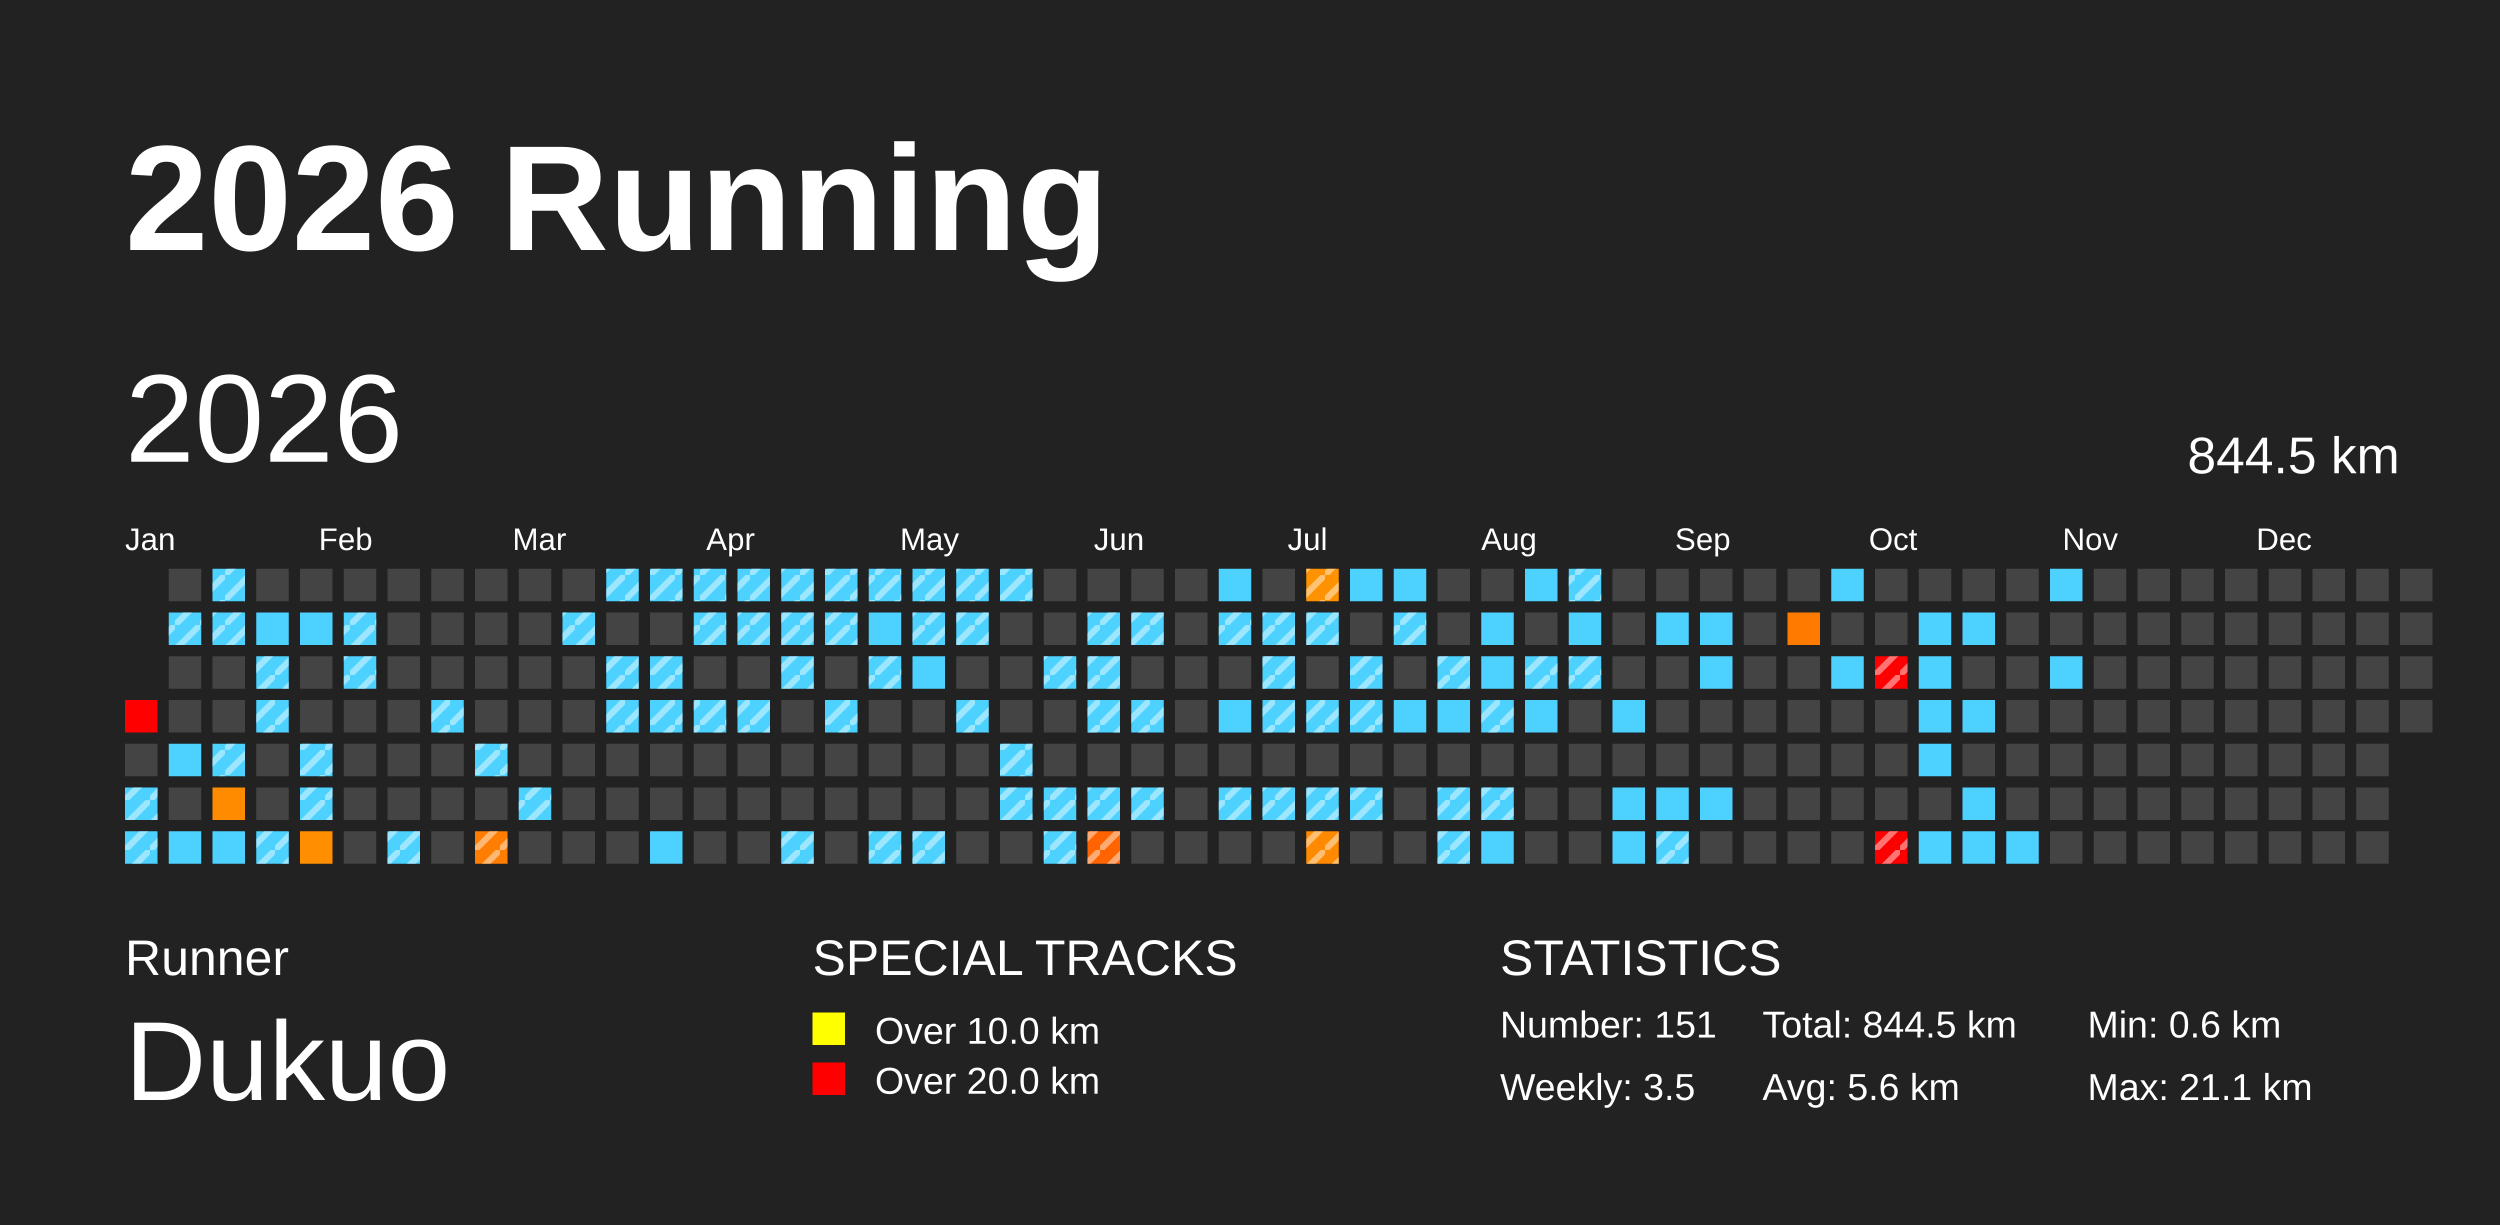
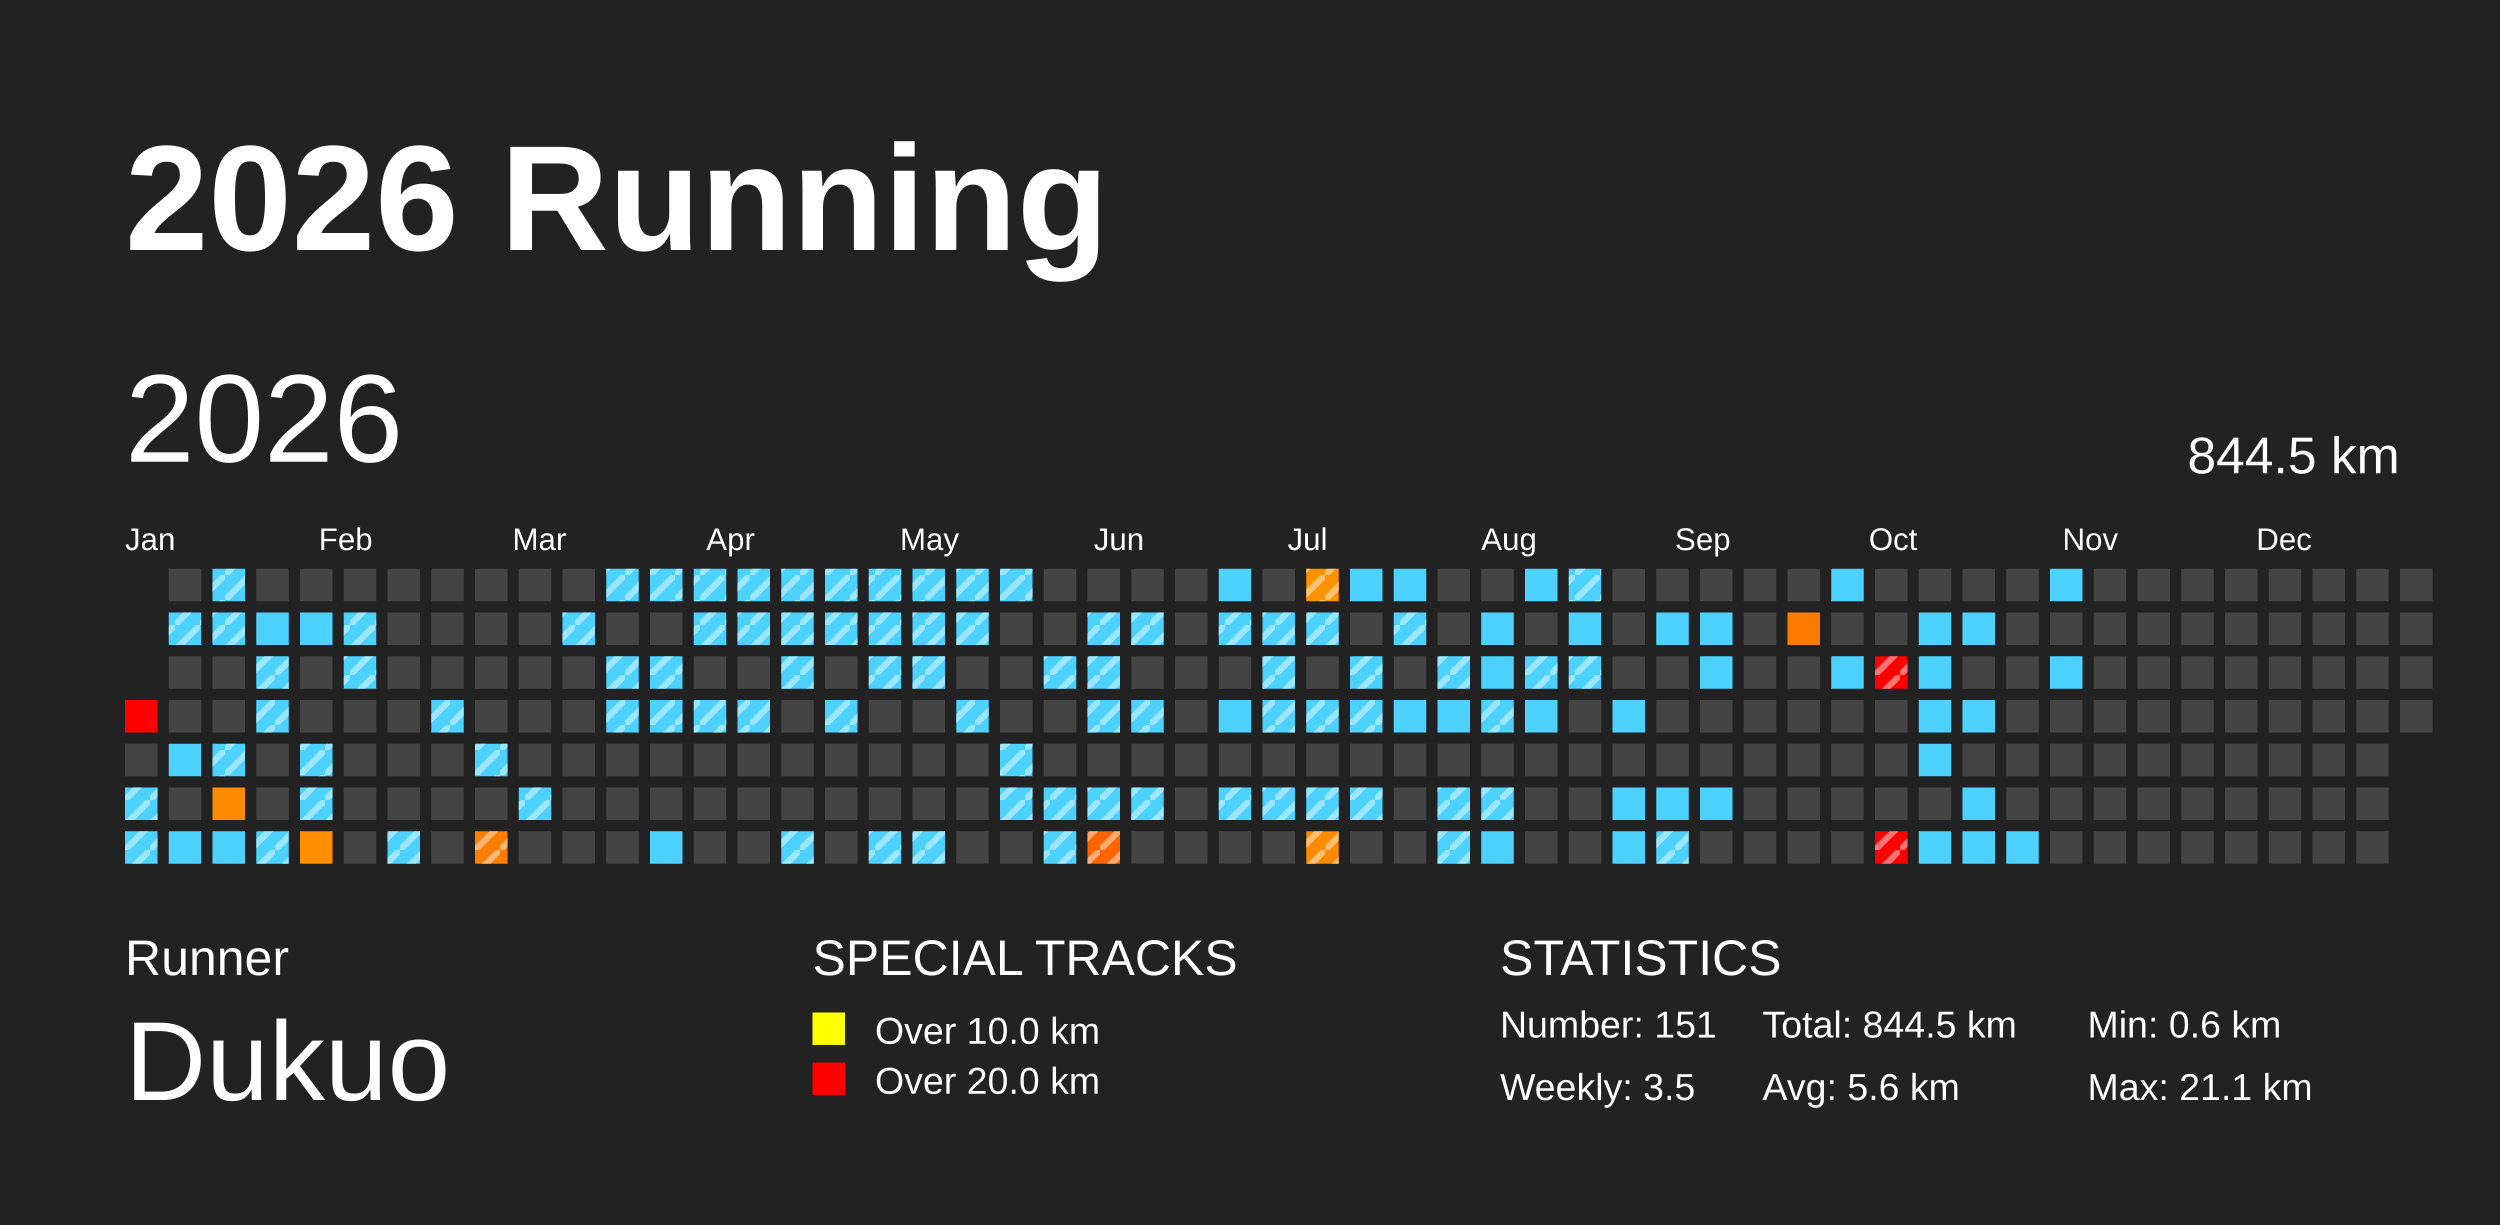
<svg xmlns="http://www.w3.org/2000/svg" baseProfile="full" height="98mm" version="1.1" viewBox="0,0,200,98" width="200mm">
  <defs>
    <pattern height="2" id="indoor-stripe" patternUnits="userSpaceOnUse" width="2">
      <line stroke="white" stroke-opacity="0.45" stroke-width="0.5" x1="0" x2="2" y1="2" y2="0" />
    </pattern>
  </defs>
  <rect fill="#222222" height="98" width="200" x="0" y="0" />
  <text fill="#FFFFFF" style="font-size:12px; font-family:Arial; font-weight:bold;" x="10" y="20">2026 Running</text>
  <text fill="#FFFFFF" style="font-size:4px; font-family:Arial" x="10" y="78">Runner</text>
  <text fill="#FFFFFF" style="font-size:9px; font-family:Arial" x="10" y="88">Dukuo</text>
  <text fill="#FFFFFF" style="font-size:4px; font-family:Arial" x="65" y="78">SPECIAL TRACKS</text>
  <rect fill="yellow" height="2.6" width="2.6" x="65" y="81" />
  <text fill="#FFFFFF" style="font-size:3px; font-family:Arial" x="70" y="83.5">Over 10.0 km</text>
  <rect fill="red" height="2.6" width="2.6" x="65" y="85" />
  <text fill="#FFFFFF" style="font-size:3px; font-family:Arial" x="70" y="87.5">Over 20.0 km</text>
  <text fill="#FFFFFF" style="font-size:4px; font-family:Arial" x="120" y="78">STATISTICS</text>
  <text fill="#FFFFFF" style="font-size:3px; font-family:Arial" x="120" y="83">Number: 151</text>
  <text fill="#FFFFFF" style="font-size:3px; font-family:Arial" x="120" y="88">Weekly: 3.5</text>
  <text fill="#FFFFFF" style="font-size:3px; font-family:Arial" x="141" y="83">Total: 844.5 km</text>
  <text fill="#FFFFFF" style="font-size:3px; font-family:Arial" x="141" y="88">Avg: 5.6 km</text>
  <text fill="#FFFFFF" style="font-size:3px; font-family:Arial" x="167" y="83">Min: 0.6 km</text>
  <text fill="#FFFFFF" style="font-size:3px; font-family:Arial" x="167" y="88">Max: 21.1 km</text>
  <text dominant-baseline="hanging" fill="#FFFFFF" style="font-size:10.0px; font-family:Arial;" x="10" y="30">2026</text>
  <text dominant-baseline="hanging" fill="#FFFFFF" style="font-size:4.125px; font-family:Arial;" x="175" y="35">844.5 km</text>
  <text fill="#FFFFFF" style="font-size:2.5px; font-family:Arial" x="10.0" y="44">Jan</text>
  <text fill="#FFFFFF" style="font-size:2.5px; font-family:Arial" x="25.5" y="44">Feb</text>
  <text fill="#FFFFFF" style="font-size:2.5px; font-family:Arial" x="41.0" y="44">Mar</text>
  <text fill="#FFFFFF" style="font-size:2.5px; font-family:Arial" x="56.5" y="44">Apr</text>
  <text fill="#FFFFFF" style="font-size:2.5px; font-family:Arial" x="72.0" y="44">May</text>
  <text fill="#FFFFFF" style="font-size:2.5px; font-family:Arial" x="87.5" y="44">Jun</text>
  <text fill="#FFFFFF" style="font-size:2.5px; font-family:Arial" x="103.0" y="44">Jul</text>
  <text fill="#FFFFFF" style="font-size:2.5px; font-family:Arial" x="118.5" y="44">Aug</text>
  <text fill="#FFFFFF" style="font-size:2.5px; font-family:Arial" x="134.0" y="44">Sep</text>
  <text fill="#FFFFFF" style="font-size:2.5px; font-family:Arial" x="149.5" y="44">Oct</text>
  <text fill="#FFFFFF" style="font-size:2.5px; font-family:Arial" x="165.0" y="44">Nov</text>
  <text fill="#FFFFFF" style="font-size:2.5px; font-family:Arial" x="180.5" y="44">Dec</text>
  <rect fill="red" height="2.6" width="2.6" x="10.0" y="56.0" />
  <rect fill="#444444" height="2.6" width="2.6" x="10.0" y="59.5" />
  <rect fill="#4dd2ff" height="2.6" width="2.6" x="10.0" y="63.0" />
  <rect fill="url(#indoor-stripe)" height="2.6" style="pointer-events: none;" width="2.6" x="10.0" y="63.0" />
  <rect fill="#4dd2ff" height="2.6" width="2.6" x="10.0" y="66.5" />
  <rect fill="url(#indoor-stripe)" height="2.6" style="pointer-events: none;" width="2.6" x="10.0" y="66.5" />
  <rect fill="#444444" height="2.6" width="2.6" x="13.5" y="45.5" />
  <rect fill="#4dd2ff" height="2.6" width="2.6" x="13.5" y="49.0" />
  <rect fill="url(#indoor-stripe)" height="2.6" style="pointer-events: none;" width="2.6" x="13.5" y="49.0" />
  <rect fill="#444444" height="2.6" width="2.6" x="13.5" y="52.5" />
  <rect fill="#444444" height="2.6" width="2.6" x="13.5" y="56.0" />
  <rect fill="#4dd2ff" height="2.6" width="2.6" x="13.5" y="59.5" />
  <rect fill="#444444" height="2.6" width="2.6" x="13.5" y="63.0" />
  <rect fill="#4dd2ff" height="2.6" width="2.6" x="13.5" y="66.5" />
  <rect fill="#4dd2ff" height="2.6" width="2.6" x="17.0" y="45.5" />
  <rect fill="url(#indoor-stripe)" height="2.6" style="pointer-events: none;" width="2.6" x="17.0" y="45.5" />
  <rect fill="#4dd2ff" height="2.6" width="2.6" x="17.0" y="49.0" />
  <rect fill="url(#indoor-stripe)" height="2.6" style="pointer-events: none;" width="2.6" x="17.0" y="49.0" />
  <rect fill="#444444" height="2.6" width="2.6" x="17.0" y="52.5" />
  <rect fill="#444444" height="2.6" width="2.6" x="17.0" y="56.0" />
  <rect fill="#4dd2ff" height="2.6" width="2.6" x="17.0" y="59.5" />
  <rect fill="url(#indoor-stripe)" height="2.6" style="pointer-events: none;" width="2.6" x="17.0" y="59.5" />
  <rect fill="#ff8c00" height="2.6" width="2.6" x="17.0" y="63.0" />
  <rect fill="#4dd2ff" height="2.6" width="2.6" x="17.0" y="66.5" />
  <rect fill="#444444" height="2.6" width="2.6" x="20.5" y="45.5" />
  <rect fill="#4dd2ff" height="2.6" width="2.6" x="20.5" y="49.0" />
  <rect fill="#4dd2ff" height="2.6" width="2.6" x="20.5" y="52.5" />
  <rect fill="url(#indoor-stripe)" height="2.6" style="pointer-events: none;" width="2.6" x="20.5" y="52.5" />
  <rect fill="#4dd2ff" height="2.6" width="2.6" x="20.5" y="56.0" />
  <rect fill="url(#indoor-stripe)" height="2.6" style="pointer-events: none;" width="2.6" x="20.5" y="56.0" />
  <rect fill="#444444" height="2.6" width="2.6" x="20.5" y="59.5" />
  <rect fill="#444444" height="2.6" width="2.6" x="20.5" y="63.0" />
  <rect fill="#4dd2ff" height="2.6" width="2.6" x="20.5" y="66.5" />
  <rect fill="url(#indoor-stripe)" height="2.6" style="pointer-events: none;" width="2.6" x="20.5" y="66.5" />
  <rect fill="#444444" height="2.6" width="2.6" x="24.0" y="45.5" />
  <rect fill="#4dd2ff" height="2.6" width="2.6" x="24.0" y="49.0" />
  <rect fill="#444444" height="2.6" width="2.6" x="24.0" y="52.5" />
  <rect fill="#444444" height="2.6" width="2.6" x="24.0" y="56.0" />
  <rect fill="#4dd2ff" height="2.6" width="2.6" x="24.0" y="59.5" />
  <rect fill="url(#indoor-stripe)" height="2.6" style="pointer-events: none;" width="2.6" x="24.0" y="59.5" />
  <rect fill="#4dd2ff" height="2.6" width="2.6" x="24.0" y="63.0" />
  <rect fill="url(#indoor-stripe)" height="2.6" style="pointer-events: none;" width="2.6" x="24.0" y="63.0" />
  <rect fill="#ff8e00" height="2.6" width="2.6" x="24.0" y="66.5" />
  <rect fill="#444444" height="2.6" width="2.6" x="27.5" y="45.5" />
  <rect fill="#4dd2ff" height="2.6" width="2.6" x="27.5" y="49.0" />
  <rect fill="url(#indoor-stripe)" height="2.6" style="pointer-events: none;" width="2.6" x="27.5" y="49.0" />
  <rect fill="#4dd2ff" height="2.6" width="2.6" x="27.5" y="52.5" />
  <rect fill="url(#indoor-stripe)" height="2.6" style="pointer-events: none;" width="2.6" x="27.5" y="52.5" />
  <rect fill="#444444" height="2.6" width="2.6" x="27.5" y="56.0" />
  <rect fill="#444444" height="2.6" width="2.6" x="27.5" y="59.5" />
  <rect fill="#444444" height="2.6" width="2.6" x="27.5" y="63.0" />
  <rect fill="#444444" height="2.6" width="2.6" x="27.5" y="66.5" />
  <rect fill="#444444" height="2.6" width="2.6" x="31.0" y="45.5" />
  <rect fill="#444444" height="2.6" width="2.6" x="31.0" y="49.0" />
  <rect fill="#444444" height="2.6" width="2.6" x="31.0" y="52.5" />
  <rect fill="#444444" height="2.6" width="2.6" x="31.0" y="56.0" />
  <rect fill="#444444" height="2.6" width="2.6" x="31.0" y="59.5" />
  <rect fill="#444444" height="2.6" width="2.6" x="31.0" y="63.0" />
  <rect fill="#4dd2ff" height="2.6" width="2.6" x="31.0" y="66.5" />
  <rect fill="url(#indoor-stripe)" height="2.6" style="pointer-events: none;" width="2.6" x="31.0" y="66.5" />
  <rect fill="#444444" height="2.6" width="2.6" x="34.5" y="45.5" />
  <rect fill="#444444" height="2.6" width="2.6" x="34.5" y="49.0" />
  <rect fill="#444444" height="2.6" width="2.6" x="34.5" y="52.5" />
  <rect fill="#4dd2ff" height="2.6" width="2.6" x="34.5" y="56.0" />
  <rect fill="url(#indoor-stripe)" height="2.6" style="pointer-events: none;" width="2.6" x="34.5" y="56.0" />
  <rect fill="#444444" height="2.6" width="2.6" x="34.5" y="59.5" />
  <rect fill="#444444" height="2.6" width="2.6" x="34.5" y="63.0" />
  <rect fill="#444444" height="2.6" width="2.6" x="34.5" y="66.5" />
  <rect fill="#444444" height="2.6" width="2.6" x="38.0" y="45.5" />
  <rect fill="#444444" height="2.6" width="2.6" x="38.0" y="49.0" />
  <rect fill="#444444" height="2.6" width="2.6" x="38.0" y="52.5" />
  <rect fill="#444444" height="2.6" width="2.6" x="38.0" y="56.0" />
  <rect fill="#4dd2ff" height="2.6" width="2.6" x="38.0" y="59.5" />
  <rect fill="url(#indoor-stripe)" height="2.6" style="pointer-events: none;" width="2.6" x="38.0" y="59.5" />
  <rect fill="#444444" height="2.6" width="2.6" x="38.0" y="63.0" />
  <rect fill="#ff7d00" height="2.6" width="2.6" x="38.0" y="66.5" />
  <rect fill="url(#indoor-stripe)" height="2.6" style="pointer-events: none;" width="2.6" x="38.0" y="66.5" />
  <rect fill="#444444" height="2.6" width="2.6" x="41.5" y="45.5" />
  <rect fill="#444444" height="2.6" width="2.6" x="41.5" y="49.0" />
  <rect fill="#444444" height="2.6" width="2.6" x="41.5" y="52.5" />
  <rect fill="#444444" height="2.6" width="2.6" x="41.5" y="56.0" />
  <rect fill="#444444" height="2.6" width="2.6" x="41.5" y="59.5" />
  <rect fill="#4dd2ff" height="2.6" width="2.6" x="41.5" y="63.0" />
  <rect fill="url(#indoor-stripe)" height="2.6" style="pointer-events: none;" width="2.6" x="41.5" y="63.0" />
  <rect fill="#444444" height="2.6" width="2.6" x="41.5" y="66.5" />
  <rect fill="#444444" height="2.6" width="2.6" x="45.0" y="45.5" />
  <rect fill="#4dd2ff" height="2.6" width="2.6" x="45.0" y="49.0" />
  <rect fill="url(#indoor-stripe)" height="2.6" style="pointer-events: none;" width="2.6" x="45.0" y="49.0" />
  <rect fill="#444444" height="2.6" width="2.6" x="45.0" y="52.5" />
  <rect fill="#444444" height="2.6" width="2.6" x="45.0" y="56.0" />
  <rect fill="#444444" height="2.6" width="2.6" x="45.0" y="59.5" />
  <rect fill="#444444" height="2.6" width="2.6" x="45.0" y="63.0" />
  <rect fill="#444444" height="2.6" width="2.6" x="45.0" y="66.5" />
  <rect fill="#4dd2ff" height="2.6" width="2.6" x="48.5" y="45.5" />
  <rect fill="url(#indoor-stripe)" height="2.6" style="pointer-events: none;" width="2.6" x="48.5" y="45.5" />
  <rect fill="#444444" height="2.6" width="2.6" x="48.5" y="49.0" />
  <rect fill="#4dd2ff" height="2.6" width="2.6" x="48.5" y="52.5" />
  <rect fill="url(#indoor-stripe)" height="2.6" style="pointer-events: none;" width="2.6" x="48.5" y="52.5" />
  <rect fill="#4dd2ff" height="2.6" width="2.6" x="48.5" y="56.0" />
  <rect fill="url(#indoor-stripe)" height="2.6" style="pointer-events: none;" width="2.6" x="48.5" y="56.0" />
  <rect fill="#444444" height="2.6" width="2.6" x="48.5" y="59.5" />
  <rect fill="#444444" height="2.6" width="2.6" x="48.5" y="63.0" />
  <rect fill="#444444" height="2.6" width="2.6" x="48.5" y="66.5" />
  <rect fill="#4dd2ff" height="2.6" width="2.6" x="52.0" y="45.5" />
  <rect fill="url(#indoor-stripe)" height="2.6" style="pointer-events: none;" width="2.6" x="52.0" y="45.5" />
  <rect fill="#444444" height="2.6" width="2.6" x="52.0" y="49.0" />
  <rect fill="#4dd2ff" height="2.6" width="2.6" x="52.0" y="52.5" />
  <rect fill="url(#indoor-stripe)" height="2.6" style="pointer-events: none;" width="2.6" x="52.0" y="52.5" />
  <rect fill="#4dd2ff" height="2.6" width="2.6" x="52.0" y="56.0" />
  <rect fill="url(#indoor-stripe)" height="2.6" style="pointer-events: none;" width="2.6" x="52.0" y="56.0" />
  <rect fill="#444444" height="2.6" width="2.6" x="52.0" y="59.5" />
  <rect fill="#444444" height="2.6" width="2.6" x="52.0" y="63.0" />
  <rect fill="#4dd2ff" height="2.6" width="2.6" x="52.0" y="66.5" />
  <rect fill="#4dd2ff" height="2.6" width="2.6" x="55.5" y="45.5" />
  <rect fill="url(#indoor-stripe)" height="2.6" style="pointer-events: none;" width="2.6" x="55.5" y="45.5" />
  <rect fill="#4dd2ff" height="2.6" width="2.6" x="55.5" y="49.0" />
  <rect fill="url(#indoor-stripe)" height="2.6" style="pointer-events: none;" width="2.6" x="55.5" y="49.0" />
  <rect fill="#444444" height="2.6" width="2.6" x="55.5" y="52.5" />
  <rect fill="#4dd2ff" height="2.6" width="2.6" x="55.5" y="56.0" />
  <rect fill="url(#indoor-stripe)" height="2.6" style="pointer-events: none;" width="2.6" x="55.5" y="56.0" />
  <rect fill="#444444" height="2.6" width="2.6" x="55.5" y="59.5" />
  <rect fill="#444444" height="2.6" width="2.6" x="55.5" y="63.0" />
  <rect fill="#444444" height="2.6" width="2.6" x="55.5" y="66.5" />
  <rect fill="#4dd2ff" height="2.6" width="2.6" x="59.0" y="45.5" />
  <rect fill="url(#indoor-stripe)" height="2.6" style="pointer-events: none;" width="2.6" x="59.0" y="45.5" />
  <rect fill="#4dd2ff" height="2.6" width="2.6" x="59.0" y="49.0" />
  <rect fill="url(#indoor-stripe)" height="2.6" style="pointer-events: none;" width="2.6" x="59.0" y="49.0" />
  <rect fill="#444444" height="2.6" width="2.6" x="59.0" y="52.5" />
  <rect fill="#4dd2ff" height="2.6" width="2.6" x="59.0" y="56.0" />
  <rect fill="url(#indoor-stripe)" height="2.6" style="pointer-events: none;" width="2.6" x="59.0" y="56.0" />
  <rect fill="#444444" height="2.6" width="2.6" x="59.0" y="59.5" />
  <rect fill="#444444" height="2.6" width="2.6" x="59.0" y="63.0" />
  <rect fill="#444444" height="2.6" width="2.6" x="59.0" y="66.5" />
  <rect fill="#4dd2ff" height="2.6" width="2.6" x="62.5" y="45.5" />
  <rect fill="url(#indoor-stripe)" height="2.6" style="pointer-events: none;" width="2.6" x="62.5" y="45.5" />
  <rect fill="#4dd2ff" height="2.6" width="2.6" x="62.5" y="49.0" />
  <rect fill="url(#indoor-stripe)" height="2.6" style="pointer-events: none;" width="2.6" x="62.5" y="49.0" />
  <rect fill="#4dd2ff" height="2.6" width="2.6" x="62.5" y="52.5" />
  <rect fill="url(#indoor-stripe)" height="2.6" style="pointer-events: none;" width="2.6" x="62.5" y="52.5" />
  <rect fill="#444444" height="2.6" width="2.6" x="62.5" y="56.0" />
  <rect fill="#444444" height="2.6" width="2.6" x="62.5" y="59.5" />
  <rect fill="#444444" height="2.6" width="2.6" x="62.5" y="63.0" />
  <rect fill="#4dd2ff" height="2.6" width="2.6" x="62.5" y="66.5" />
  <rect fill="url(#indoor-stripe)" height="2.6" style="pointer-events: none;" width="2.6" x="62.5" y="66.5" />
  <rect fill="#4dd2ff" height="2.6" width="2.6" x="66.0" y="45.5" />
  <rect fill="url(#indoor-stripe)" height="2.6" style="pointer-events: none;" width="2.6" x="66.0" y="45.5" />
  <rect fill="#4dd2ff" height="2.6" width="2.6" x="66.0" y="49.0" />
  <rect fill="url(#indoor-stripe)" height="2.6" style="pointer-events: none;" width="2.6" x="66.0" y="49.0" />
  <rect fill="#444444" height="2.6" width="2.6" x="66.0" y="52.5" />
  <rect fill="#4dd2ff" height="2.6" width="2.6" x="66.0" y="56.0" />
  <rect fill="url(#indoor-stripe)" height="2.6" style="pointer-events: none;" width="2.6" x="66.0" y="56.0" />
  <rect fill="#444444" height="2.6" width="2.6" x="66.0" y="59.5" />
  <rect fill="#444444" height="2.6" width="2.6" x="66.0" y="63.0" />
  <rect fill="#444444" height="2.6" width="2.6" x="66.0" y="66.5" />
  <rect fill="#4dd2ff" height="2.6" width="2.6" x="69.5" y="45.5" />
  <rect fill="url(#indoor-stripe)" height="2.6" style="pointer-events: none;" width="2.6" x="69.5" y="45.5" />
  <rect fill="#4dd2ff" height="2.6" width="2.6" x="69.5" y="49.0" />
+   <rect fill="url(#indoor-stripe)" height="2.6" style="pointer-events: none;" width="2.6" x="69.5" y="49.0" />
  <rect fill="#4dd2ff" height="2.6" width="2.6" x="69.5" y="52.5" />
  <rect fill="url(#indoor-stripe)" height="2.6" style="pointer-events: none;" width="2.6" x="69.5" y="52.5" />
  <rect fill="#444444" height="2.6" width="2.6" x="69.5" y="56.0" />
  <rect fill="#444444" height="2.6" width="2.6" x="69.5" y="59.5" />
  <rect fill="#444444" height="2.6" width="2.6" x="69.5" y="63.0" />
  <rect fill="#4dd2ff" height="2.6" width="2.6" x="69.5" y="66.5" />
  <rect fill="url(#indoor-stripe)" height="2.6" style="pointer-events: none;" width="2.6" x="69.5" y="66.5" />
  <rect fill="#4dd2ff" height="2.6" width="2.6" x="73.0" y="45.5" />
  <rect fill="url(#indoor-stripe)" height="2.6" style="pointer-events: none;" width="2.6" x="73.0" y="45.5" />
  <rect fill="#4dd2ff" height="2.6" width="2.6" x="73.0" y="49.0" />
  <rect fill="url(#indoor-stripe)" height="2.6" style="pointer-events: none;" width="2.6" x="73.0" y="49.0" />
  <rect fill="#4dd2ff" height="2.6" width="2.6" x="73.0" y="52.5" />
+   <rect fill="url(#indoor-stripe)" height="2.6" style="pointer-events: none;" width="2.6" x="73.0" y="52.5" />
  <rect fill="#444444" height="2.6" width="2.6" x="73.0" y="56.0" />
  <rect fill="#444444" height="2.6" width="2.6" x="73.0" y="59.5" />
  <rect fill="#444444" height="2.6" width="2.6" x="73.0" y="63.0" />
  <rect fill="#4dd2ff" height="2.6" width="2.6" x="73.0" y="66.5" />
  <rect fill="url(#indoor-stripe)" height="2.6" style="pointer-events: none;" width="2.6" x="73.0" y="66.5" />
  <rect fill="#4dd2ff" height="2.6" width="2.6" x="76.5" y="45.5" />
  <rect fill="url(#indoor-stripe)" height="2.6" style="pointer-events: none;" width="2.6" x="76.5" y="45.5" />
  <rect fill="#4dd2ff" height="2.6" width="2.6" x="76.5" y="49.0" />
  <rect fill="url(#indoor-stripe)" height="2.6" style="pointer-events: none;" width="2.6" x="76.5" y="49.0" />
  <rect fill="#444444" height="2.6" width="2.6" x="76.5" y="52.5" />
  <rect fill="#4dd2ff" height="2.6" width="2.6" x="76.5" y="56.0" />
  <rect fill="url(#indoor-stripe)" height="2.6" style="pointer-events: none;" width="2.6" x="76.5" y="56.0" />
  <rect fill="#444444" height="2.6" width="2.6" x="76.5" y="59.5" />
  <rect fill="#444444" height="2.6" width="2.6" x="76.5" y="63.0" />
  <rect fill="#444444" height="2.6" width="2.6" x="76.5" y="66.5" />
  <rect fill="#4dd2ff" height="2.6" width="2.6" x="80.0" y="45.5" />
  <rect fill="url(#indoor-stripe)" height="2.6" style="pointer-events: none;" width="2.6" x="80.0" y="45.5" />
  <rect fill="#444444" height="2.6" width="2.6" x="80.0" y="49.0" />
  <rect fill="#444444" height="2.6" width="2.6" x="80.0" y="52.5" />
  <rect fill="#444444" height="2.6" width="2.6" x="80.0" y="56.0" />
  <rect fill="#4dd2ff" height="2.6" width="2.6" x="80.0" y="59.5" />
  <rect fill="url(#indoor-stripe)" height="2.6" style="pointer-events: none;" width="2.6" x="80.0" y="59.5" />
  <rect fill="#4dd2ff" height="2.6" width="2.6" x="80.0" y="63.0" />
  <rect fill="url(#indoor-stripe)" height="2.6" style="pointer-events: none;" width="2.6" x="80.0" y="63.0" />
  <rect fill="#444444" height="2.6" width="2.6" x="80.0" y="66.5" />
  <rect fill="#444444" height="2.6" width="2.6" x="83.5" y="45.5" />
  <rect fill="#444444" height="2.6" width="2.6" x="83.5" y="49.0" />
  <rect fill="#4dd2ff" height="2.6" width="2.6" x="83.5" y="52.5" />
  <rect fill="url(#indoor-stripe)" height="2.6" style="pointer-events: none;" width="2.6" x="83.5" y="52.5" />
  <rect fill="#444444" height="2.6" width="2.6" x="83.5" y="56.0" />
  <rect fill="#444444" height="2.6" width="2.6" x="83.5" y="59.5" />
  <rect fill="#4dd2ff" height="2.6" width="2.6" x="83.5" y="63.0" />
  <rect fill="url(#indoor-stripe)" height="2.6" style="pointer-events: none;" width="2.6" x="83.5" y="63.0" />
  <rect fill="#4dd2ff" height="2.6" width="2.6" x="83.5" y="66.5" />
  <rect fill="url(#indoor-stripe)" height="2.6" style="pointer-events: none;" width="2.6" x="83.5" y="66.5" />
  <rect fill="#444444" height="2.6" width="2.6" x="87.0" y="45.5" />
  <rect fill="#4dd2ff" height="2.6" width="2.6" x="87.0" y="49.0" />
  <rect fill="url(#indoor-stripe)" height="2.6" style="pointer-events: none;" width="2.6" x="87.0" y="49.0" />
  <rect fill="#4dd2ff" height="2.6" width="2.6" x="87.0" y="52.5" />
  <rect fill="url(#indoor-stripe)" height="2.6" style="pointer-events: none;" width="2.6" x="87.0" y="52.5" />
  <rect fill="#4dd2ff" height="2.6" width="2.6" x="87.0" y="56.0" />
  <rect fill="url(#indoor-stripe)" height="2.6" style="pointer-events: none;" width="2.6" x="87.0" y="56.0" />
  <rect fill="#444444" height="2.6" width="2.6" x="87.0" y="59.5" />
  <rect fill="#4dd2ff" height="2.6" width="2.6" x="87.0" y="63.0" />
  <rect fill="url(#indoor-stripe)" height="2.6" style="pointer-events: none;" width="2.6" x="87.0" y="63.0" />
  <rect fill="#ff6400" height="2.6" width="2.6" x="87.0" y="66.5" />
  <rect fill="url(#indoor-stripe)" height="2.6" style="pointer-events: none;" width="2.6" x="87.0" y="66.5" />
  <rect fill="#444444" height="2.6" width="2.6" x="90.5" y="45.5" />
  <rect fill="#4dd2ff" height="2.6" width="2.6" x="90.5" y="49.0" />
  <rect fill="url(#indoor-stripe)" height="2.6" style="pointer-events: none;" width="2.6" x="90.5" y="49.0" />
  <rect fill="#444444" height="2.6" width="2.6" x="90.5" y="52.5" />
  <rect fill="#4dd2ff" height="2.6" width="2.6" x="90.5" y="56.0" />
  <rect fill="url(#indoor-stripe)" height="2.6" style="pointer-events: none;" width="2.6" x="90.5" y="56.0" />
  <rect fill="#444444" height="2.6" width="2.6" x="90.5" y="59.5" />
  <rect fill="#4dd2ff" height="2.6" width="2.6" x="90.5" y="63.0" />
  <rect fill="url(#indoor-stripe)" height="2.6" style="pointer-events: none;" width="2.6" x="90.5" y="63.0" />
  <rect fill="#444444" height="2.6" width="2.6" x="90.5" y="66.5" />
  <rect fill="#444444" height="2.6" width="2.6" x="94.0" y="45.5" />
  <rect fill="#444444" height="2.6" width="2.6" x="94.0" y="49.0" />
  <rect fill="#444444" height="2.6" width="2.6" x="94.0" y="52.5" />
  <rect fill="#444444" height="2.6" width="2.6" x="94.0" y="56.0" />
  <rect fill="#444444" height="2.6" width="2.6" x="94.0" y="59.5" />
  <rect fill="#444444" height="2.6" width="2.6" x="94.0" y="63.0" />
  <rect fill="#444444" height="2.6" width="2.6" x="94.0" y="66.5" />
  <rect fill="#4dd2ff" height="2.6" width="2.6" x="97.5" y="45.5" />
  <rect fill="#4dd2ff" height="2.6" width="2.6" x="97.5" y="49.0" />
  <rect fill="url(#indoor-stripe)" height="2.6" style="pointer-events: none;" width="2.6" x="97.5" y="49.0" />
  <rect fill="#444444" height="2.6" width="2.6" x="97.5" y="52.5" />
  <rect fill="#4dd2ff" height="2.6" width="2.6" x="97.5" y="56.0" />
  <rect fill="#444444" height="2.6" width="2.6" x="97.5" y="59.5" />
  <rect fill="#4dd2ff" height="2.6" width="2.6" x="97.5" y="63.0" />
  <rect fill="url(#indoor-stripe)" height="2.6" style="pointer-events: none;" width="2.6" x="97.5" y="63.0" />
  <rect fill="#444444" height="2.6" width="2.6" x="97.5" y="66.5" />
  <rect fill="#444444" height="2.6" width="2.6" x="101.0" y="45.5" />
  <rect fill="#4dd2ff" height="2.6" width="2.6" x="101.0" y="49.0" />
  <rect fill="url(#indoor-stripe)" height="2.6" style="pointer-events: none;" width="2.6" x="101.0" y="49.0" />
  <rect fill="#4dd2ff" height="2.6" width="2.6" x="101.0" y="52.5" />
  <rect fill="url(#indoor-stripe)" height="2.6" style="pointer-events: none;" width="2.6" x="101.0" y="52.5" />
  <rect fill="#4dd2ff" height="2.6" width="2.6" x="101.0" y="56.0" />
  <rect fill="url(#indoor-stripe)" height="2.6" style="pointer-events: none;" width="2.6" x="101.0" y="56.0" />
  <rect fill="#444444" height="2.6" width="2.6" x="101.0" y="59.5" />
  <rect fill="#4dd2ff" height="2.6" width="2.6" x="101.0" y="63.0" />
  <rect fill="url(#indoor-stripe)" height="2.6" style="pointer-events: none;" width="2.6" x="101.0" y="63.0" />
  <rect fill="#444444" height="2.6" width="2.6" x="101.0" y="66.5" />
  <rect fill="#ff9200" height="2.6" width="2.6" x="104.5" y="45.5" />
  <rect fill="url(#indoor-stripe)" height="2.6" style="pointer-events: none;" width="2.6" x="104.5" y="45.5" />
  <rect fill="#4dd2ff" height="2.6" width="2.6" x="104.5" y="49.0" />
  <rect fill="url(#indoor-stripe)" height="2.6" style="pointer-events: none;" width="2.6" x="104.5" y="49.0" />
  <rect fill="#444444" height="2.6" width="2.6" x="104.5" y="52.5" />
  <rect fill="#4dd2ff" height="2.6" width="2.6" x="104.5" y="56.0" />
  <rect fill="url(#indoor-stripe)" height="2.6" style="pointer-events: none;" width="2.6" x="104.5" y="56.0" />
  <rect fill="#444444" height="2.6" width="2.6" x="104.5" y="59.5" />
  <rect fill="#4dd2ff" height="2.6" width="2.6" x="104.5" y="63.0" />
  <rect fill="url(#indoor-stripe)" height="2.6" style="pointer-events: none;" width="2.6" x="104.5" y="63.0" />
  <rect fill="#ff8a00" height="2.6" width="2.6" x="104.5" y="66.5" />
  <rect fill="url(#indoor-stripe)" height="2.6" style="pointer-events: none;" width="2.6" x="104.5" y="66.5" />
  <rect fill="#4dd2ff" height="2.6" width="2.6" x="108.0" y="45.5" />
  <rect fill="#444444" height="2.6" width="2.6" x="108.0" y="49.0" />
  <rect fill="#4dd2ff" height="2.6" width="2.6" x="108.0" y="52.5" />
  <rect fill="url(#indoor-stripe)" height="2.6" style="pointer-events: none;" width="2.6" x="108.0" y="52.5" />
  <rect fill="#4dd2ff" height="2.6" width="2.6" x="108.0" y="56.0" />
  <rect fill="url(#indoor-stripe)" height="2.6" style="pointer-events: none;" width="2.6" x="108.0" y="56.0" />
  <rect fill="#444444" height="2.6" width="2.6" x="108.0" y="59.5" />
  <rect fill="#4dd2ff" height="2.6" width="2.6" x="108.0" y="63.0" />
  <rect fill="url(#indoor-stripe)" height="2.6" style="pointer-events: none;" width="2.6" x="108.0" y="63.0" />
  <rect fill="#444444" height="2.6" width="2.6" x="108.0" y="66.5" />
  <rect fill="#4dd2ff" height="2.6" width="2.6" x="111.5" y="45.5" />
  <rect fill="#4dd2ff" height="2.6" width="2.6" x="111.5" y="49.0" />
  <rect fill="url(#indoor-stripe)" height="2.6" style="pointer-events: none;" width="2.6" x="111.5" y="49.0" />
  <rect fill="#444444" height="2.6" width="2.6" x="111.5" y="52.5" />
  <rect fill="#4dd2ff" height="2.6" width="2.6" x="111.5" y="56.0" />
  <rect fill="#444444" height="2.6" width="2.6" x="111.5" y="59.5" />
  <rect fill="#444444" height="2.6" width="2.6" x="111.5" y="63.0" />
  <rect fill="#444444" height="2.6" width="2.6" x="111.5" y="66.5" />
  <rect fill="#444444" height="2.6" width="2.6" x="115.0" y="45.5" />
  <rect fill="#444444" height="2.6" width="2.6" x="115.0" y="49.0" />
  <rect fill="#4dd2ff" height="2.6" width="2.6" x="115.0" y="52.5" />
  <rect fill="url(#indoor-stripe)" height="2.6" style="pointer-events: none;" width="2.6" x="115.0" y="52.5" />
  <rect fill="#4dd2ff" height="2.6" width="2.6" x="115.0" y="56.0" />
  <rect fill="#444444" height="2.6" width="2.6" x="115.0" y="59.5" />
  <rect fill="#4dd2ff" height="2.6" width="2.6" x="115.0" y="63.0" />
  <rect fill="url(#indoor-stripe)" height="2.6" style="pointer-events: none;" width="2.6" x="115.0" y="63.0" />
  <rect fill="#4dd2ff" height="2.6" width="2.6" x="115.0" y="66.5" />
  <rect fill="url(#indoor-stripe)" height="2.6" style="pointer-events: none;" width="2.6" x="115.0" y="66.5" />
  <rect fill="#444444" height="2.6" width="2.6" x="118.5" y="45.5" />
  <rect fill="#4dd2ff" height="2.6" width="2.6" x="118.5" y="49.0" />
  <rect fill="#4dd2ff" height="2.6" width="2.6" x="118.5" y="52.5" />
  <rect fill="#4dd2ff" height="2.6" width="2.6" x="118.5" y="56.0" />
  <rect fill="url(#indoor-stripe)" height="2.6" style="pointer-events: none;" width="2.6" x="118.5" y="56.0" />
  <rect fill="#444444" height="2.6" width="2.6" x="118.5" y="59.5" />
  <rect fill="#4dd2ff" height="2.6" width="2.6" x="118.5" y="63.0" />
  <rect fill="url(#indoor-stripe)" height="2.6" style="pointer-events: none;" width="2.6" x="118.5" y="63.0" />
  <rect fill="#4dd2ff" height="2.6" width="2.6" x="118.5" y="66.5" />
  <rect fill="#4dd2ff" height="2.6" width="2.6" x="122.0" y="45.5" />
  <rect fill="#444444" height="2.6" width="2.6" x="122.0" y="49.0" />
  <rect fill="#4dd2ff" height="2.6" width="2.6" x="122.0" y="52.5" />
  <rect fill="url(#indoor-stripe)" height="2.6" style="pointer-events: none;" width="2.6" x="122.0" y="52.5" />
  <rect fill="#4dd2ff" height="2.6" width="2.6" x="122.0" y="56.0" />
  <rect fill="#444444" height="2.6" width="2.6" x="122.0" y="59.5" />
  <rect fill="#444444" height="2.6" width="2.6" x="122.0" y="63.0" />
  <rect fill="#444444" height="2.6" width="2.6" x="122.0" y="66.5" />
  <rect fill="#4dd2ff" height="2.6" width="2.6" x="125.5" y="45.5" />
  <rect fill="url(#indoor-stripe)" height="2.6" style="pointer-events: none;" width="2.6" x="125.5" y="45.5" />
  <rect fill="#4dd2ff" height="2.6" width="2.6" x="125.5" y="49.0" />
  <rect fill="#4dd2ff" height="2.6" width="2.6" x="125.5" y="52.5" />
  <rect fill="url(#indoor-stripe)" height="2.6" style="pointer-events: none;" width="2.6" x="125.5" y="52.5" />
  <rect fill="#444444" height="2.6" width="2.6" x="125.5" y="56.0" />
  <rect fill="#444444" height="2.6" width="2.6" x="125.5" y="59.5" />
  <rect fill="#444444" height="2.6" width="2.6" x="125.5" y="63.0" />
  <rect fill="#444444" height="2.6" width="2.6" x="125.5" y="66.5" />
  <rect fill="#444444" height="2.6" width="2.6" x="129.0" y="45.5" />
  <rect fill="#444444" height="2.6" width="2.6" x="129.0" y="49.0" />
  <rect fill="#444444" height="2.6" width="2.6" x="129.0" y="52.5" />
  <rect fill="#4dd2ff" height="2.6" width="2.6" x="129.0" y="56.0" />
  <rect fill="#444444" height="2.6" width="2.6" x="129.0" y="59.5" />
  <rect fill="#4dd2ff" height="2.6" width="2.6" x="129.0" y="63.0" />
  <rect fill="#4dd2ff" height="2.6" width="2.6" x="129.0" y="66.5" />
  <rect fill="#444444" height="2.6" width="2.6" x="132.5" y="45.5" />
  <rect fill="#4dd2ff" height="2.6" width="2.6" x="132.5" y="49.0" />
  <rect fill="#444444" height="2.6" width="2.6" x="132.5" y="52.5" />
  <rect fill="#444444" height="2.6" width="2.6" x="132.5" y="56.0" />
  <rect fill="#444444" height="2.6" width="2.6" x="132.5" y="59.5" />
  <rect fill="#4dd2ff" height="2.6" width="2.6" x="132.5" y="63.0" />
  <rect fill="#4dd2ff" height="2.6" width="2.6" x="132.5" y="66.5" />
  <rect fill="url(#indoor-stripe)" height="2.6" style="pointer-events: none;" width="2.6" x="132.5" y="66.5" />
  <rect fill="#444444" height="2.6" width="2.6" x="136.0" y="45.5" />
  <rect fill="#4dd2ff" height="2.6" width="2.6" x="136.0" y="49.0" />
  <rect fill="#4dd2ff" height="2.6" width="2.6" x="136.0" y="52.5" />
  <rect fill="#444444" height="2.6" width="2.6" x="136.0" y="56.0" />
  <rect fill="#444444" height="2.6" width="2.6" x="136.0" y="59.5" />
  <rect fill="#4dd2ff" height="2.6" width="2.6" x="136.0" y="63.0" />
  <rect fill="#444444" height="2.6" width="2.6" x="136.0" y="66.5" />
  <rect fill="#444444" height="2.6" width="2.6" x="139.5" y="45.5" />
  <rect fill="#444444" height="2.6" width="2.6" x="139.5" y="49.0" />
  <rect fill="#444444" height="2.6" width="2.6" x="139.5" y="52.5" />
  <rect fill="#444444" height="2.6" width="2.6" x="139.5" y="56.0" />
  <rect fill="#444444" height="2.6" width="2.6" x="139.5" y="59.5" />
  <rect fill="#444444" height="2.6" width="2.6" x="139.5" y="63.0" />
  <rect fill="#444444" height="2.6" width="2.6" x="139.5" y="66.5" />
  <rect fill="#444444" height="2.6" width="2.6" x="143.0" y="45.5" />
  <rect fill="#ff7b00" height="2.6" width="2.6" x="143.0" y="49.0" />
  <rect fill="#444444" height="2.6" width="2.6" x="143.0" y="52.5" />
  <rect fill="#444444" height="2.6" width="2.6" x="143.0" y="56.0" />
  <rect fill="#444444" height="2.6" width="2.6" x="143.0" y="59.5" />
  <rect fill="#444444" height="2.6" width="2.6" x="143.0" y="63.0" />
  <rect fill="#444444" height="2.6" width="2.6" x="143.0" y="66.5" />
  <rect fill="#4dd2ff" height="2.6" width="2.6" x="146.5" y="45.5" />
  <rect fill="#444444" height="2.6" width="2.6" x="146.5" y="49.0" />
  <rect fill="#4dd2ff" height="2.6" width="2.6" x="146.5" y="52.5" />
  <rect fill="#444444" height="2.6" width="2.6" x="146.5" y="56.0" />
  <rect fill="#444444" height="2.6" width="2.6" x="146.5" y="59.5" />
  <rect fill="#444444" height="2.6" width="2.6" x="146.5" y="63.0" />
  <rect fill="#444444" height="2.6" width="2.6" x="146.5" y="66.5" />
  <rect fill="#444444" height="2.6" width="2.6" x="150.0" y="45.5" />
  <rect fill="#444444" height="2.6" width="2.6" x="150.0" y="49.0" />
  <rect fill="red" height="2.6" width="2.6" x="150.0" y="52.5" />
  <rect fill="url(#indoor-stripe)" height="2.6" style="pointer-events: none;" width="2.6" x="150.0" y="52.5" />
  <rect fill="#444444" height="2.6" width="2.6" x="150.0" y="56.0" />
  <rect fill="#444444" height="2.6" width="2.6" x="150.0" y="59.5" />
  <rect fill="#444444" height="2.6" width="2.6" x="150.0" y="63.0" />
  <rect fill="red" height="2.6" width="2.6" x="150.0" y="66.5" />
  <rect fill="url(#indoor-stripe)" height="2.6" style="pointer-events: none;" width="2.6" x="150.0" y="66.5" />
  <rect fill="#444444" height="2.6" width="2.6" x="153.5" y="45.5" />
  <rect fill="#4dd2ff" height="2.6" width="2.6" x="153.5" y="49.0" />
  <rect fill="#4dd2ff" height="2.6" width="2.6" x="153.5" y="52.5" />
  <rect fill="#4dd2ff" height="2.6" width="2.6" x="153.5" y="56.0" />
  <rect fill="#4dd2ff" height="2.6" width="2.6" x="153.5" y="59.5" />
  <rect fill="#444444" height="2.6" width="2.6" x="153.5" y="63.0" />
  <rect fill="#4dd2ff" height="2.6" width="2.6" x="153.5" y="66.5" />
  <rect fill="#444444" height="2.6" width="2.6" x="157.0" y="45.5" />
  <rect fill="#4dd2ff" height="2.6" width="2.6" x="157.0" y="49.0" />
  <rect fill="#444444" height="2.6" width="2.6" x="157.0" y="52.5" />
  <rect fill="#4dd2ff" height="2.6" width="2.6" x="157.0" y="56.0" />
  <rect fill="#444444" height="2.6" width="2.6" x="157.0" y="59.5" />
  <rect fill="#4dd2ff" height="2.6" width="2.6" x="157.0" y="63.0" />
  <rect fill="#4dd2ff" height="2.6" width="2.6" x="157.0" y="66.5" />
  <rect fill="#444444" height="2.6" width="2.6" x="160.5" y="45.5" />
  <rect fill="#444444" height="2.6" width="2.6" x="160.5" y="49.0" />
  <rect fill="#444444" height="2.6" width="2.6" x="160.5" y="52.5" />
  <rect fill="#444444" height="2.6" width="2.6" x="160.5" y="56.0" />
  <rect fill="#444444" height="2.6" width="2.6" x="160.5" y="59.5" />
  <rect fill="#444444" height="2.6" width="2.6" x="160.5" y="63.0" />
  <rect fill="#4dd2ff" height="2.6" width="2.6" x="160.5" y="66.5" />
  <rect fill="#4dd2ff" height="2.6" width="2.6" x="164.0" y="45.5" />
  <rect fill="#444444" height="2.6" width="2.6" x="164.0" y="49.0" />
  <rect fill="#4dd2ff" height="2.6" width="2.6" x="164.0" y="52.5" />
  <rect fill="#444444" height="2.6" width="2.6" x="164.0" y="56.0" />
  <rect fill="#444444" height="2.6" width="2.6" x="164.0" y="59.5" />
  <rect fill="#444444" height="2.6" width="2.6" x="164.0" y="63.0" />
  <rect fill="#444444" height="2.6" width="2.6" x="164.0" y="66.5" />
  <rect fill="#444444" height="2.6" width="2.6" x="167.5" y="45.5" />
  <rect fill="#444444" height="2.6" width="2.6" x="167.5" y="49.0" />
  <rect fill="#444444" height="2.6" width="2.6" x="167.5" y="52.5" />
  <rect fill="#444444" height="2.6" width="2.6" x="167.5" y="56.0" />
  <rect fill="#444444" height="2.6" width="2.6" x="167.5" y="59.5" />
  <rect fill="#444444" height="2.6" width="2.6" x="167.5" y="63.0" />
  <rect fill="#444444" height="2.6" width="2.6" x="167.5" y="66.5" />
  <rect fill="#444444" height="2.6" width="2.6" x="171.0" y="45.5" />
  <rect fill="#444444" height="2.6" width="2.6" x="171.0" y="49.0" />
  <rect fill="#444444" height="2.6" width="2.6" x="171.0" y="52.5" />
  <rect fill="#444444" height="2.6" width="2.6" x="171.0" y="56.0" />
  <rect fill="#444444" height="2.6" width="2.6" x="171.0" y="59.5" />
  <rect fill="#444444" height="2.6" width="2.6" x="171.0" y="63.0" />
  <rect fill="#444444" height="2.6" width="2.6" x="171.0" y="66.5" />
  <rect fill="#444444" height="2.6" width="2.6" x="174.5" y="45.5" />
  <rect fill="#444444" height="2.6" width="2.6" x="174.5" y="49.0" />
  <rect fill="#444444" height="2.6" width="2.6" x="174.5" y="52.5" />
  <rect fill="#444444" height="2.6" width="2.6" x="174.5" y="56.0" />
  <rect fill="#444444" height="2.6" width="2.6" x="174.5" y="59.5" />
  <rect fill="#444444" height="2.6" width="2.6" x="174.5" y="63.0" />
  <rect fill="#444444" height="2.6" width="2.6" x="174.5" y="66.5" />
  <rect fill="#444444" height="2.6" width="2.6" x="178.0" y="45.5" />
  <rect fill="#444444" height="2.6" width="2.6" x="178.0" y="49.0" />
  <rect fill="#444444" height="2.6" width="2.6" x="178.0" y="52.5" />
  <rect fill="#444444" height="2.6" width="2.6" x="178.0" y="56.0" />
  <rect fill="#444444" height="2.6" width="2.6" x="178.0" y="59.5" />
  <rect fill="#444444" height="2.6" width="2.6" x="178.0" y="63.0" />
  <rect fill="#444444" height="2.6" width="2.6" x="178.0" y="66.5" />
  <rect fill="#444444" height="2.6" width="2.6" x="181.5" y="45.5" />
  <rect fill="#444444" height="2.6" width="2.6" x="181.5" y="49.0" />
  <rect fill="#444444" height="2.6" width="2.6" x="181.5" y="52.5" />
  <rect fill="#444444" height="2.6" width="2.6" x="181.5" y="56.0" />
  <rect fill="#444444" height="2.6" width="2.6" x="181.5" y="59.5" />
  <rect fill="#444444" height="2.6" width="2.6" x="181.5" y="63.0" />
  <rect fill="#444444" height="2.6" width="2.6" x="181.5" y="66.5" />
  <rect fill="#444444" height="2.6" width="2.6" x="185.0" y="45.5" />
  <rect fill="#444444" height="2.6" width="2.6" x="185.0" y="49.0" />
  <rect fill="#444444" height="2.6" width="2.6" x="185.0" y="52.5" />
  <rect fill="#444444" height="2.6" width="2.6" x="185.0" y="56.0" />
  <rect fill="#444444" height="2.6" width="2.6" x="185.0" y="59.5" />
  <rect fill="#444444" height="2.6" width="2.6" x="185.0" y="63.0" />
  <rect fill="#444444" height="2.6" width="2.6" x="185.0" y="66.5" />
  <rect fill="#444444" height="2.6" width="2.6" x="188.5" y="45.5" />
  <rect fill="#444444" height="2.6" width="2.6" x="188.5" y="49.0" />
  <rect fill="#444444" height="2.6" width="2.6" x="188.5" y="52.5" />
  <rect fill="#444444" height="2.6" width="2.6" x="188.5" y="56.0" />
  <rect fill="#444444" height="2.6" width="2.6" x="188.5" y="59.5" />
  <rect fill="#444444" height="2.6" width="2.6" x="188.5" y="63.0" />
  <rect fill="#444444" height="2.6" width="2.6" x="188.5" y="66.5" />
  <rect fill="#444444" height="2.6" width="2.6" x="192.0" y="45.5" />
  <rect fill="#444444" height="2.6" width="2.6" x="192.0" y="49.0" />
  <rect fill="#444444" height="2.6" width="2.6" x="192.0" y="52.5" />
  <rect fill="#444444" height="2.6" width="2.6" x="192.0" y="56.0" />
</svg>
